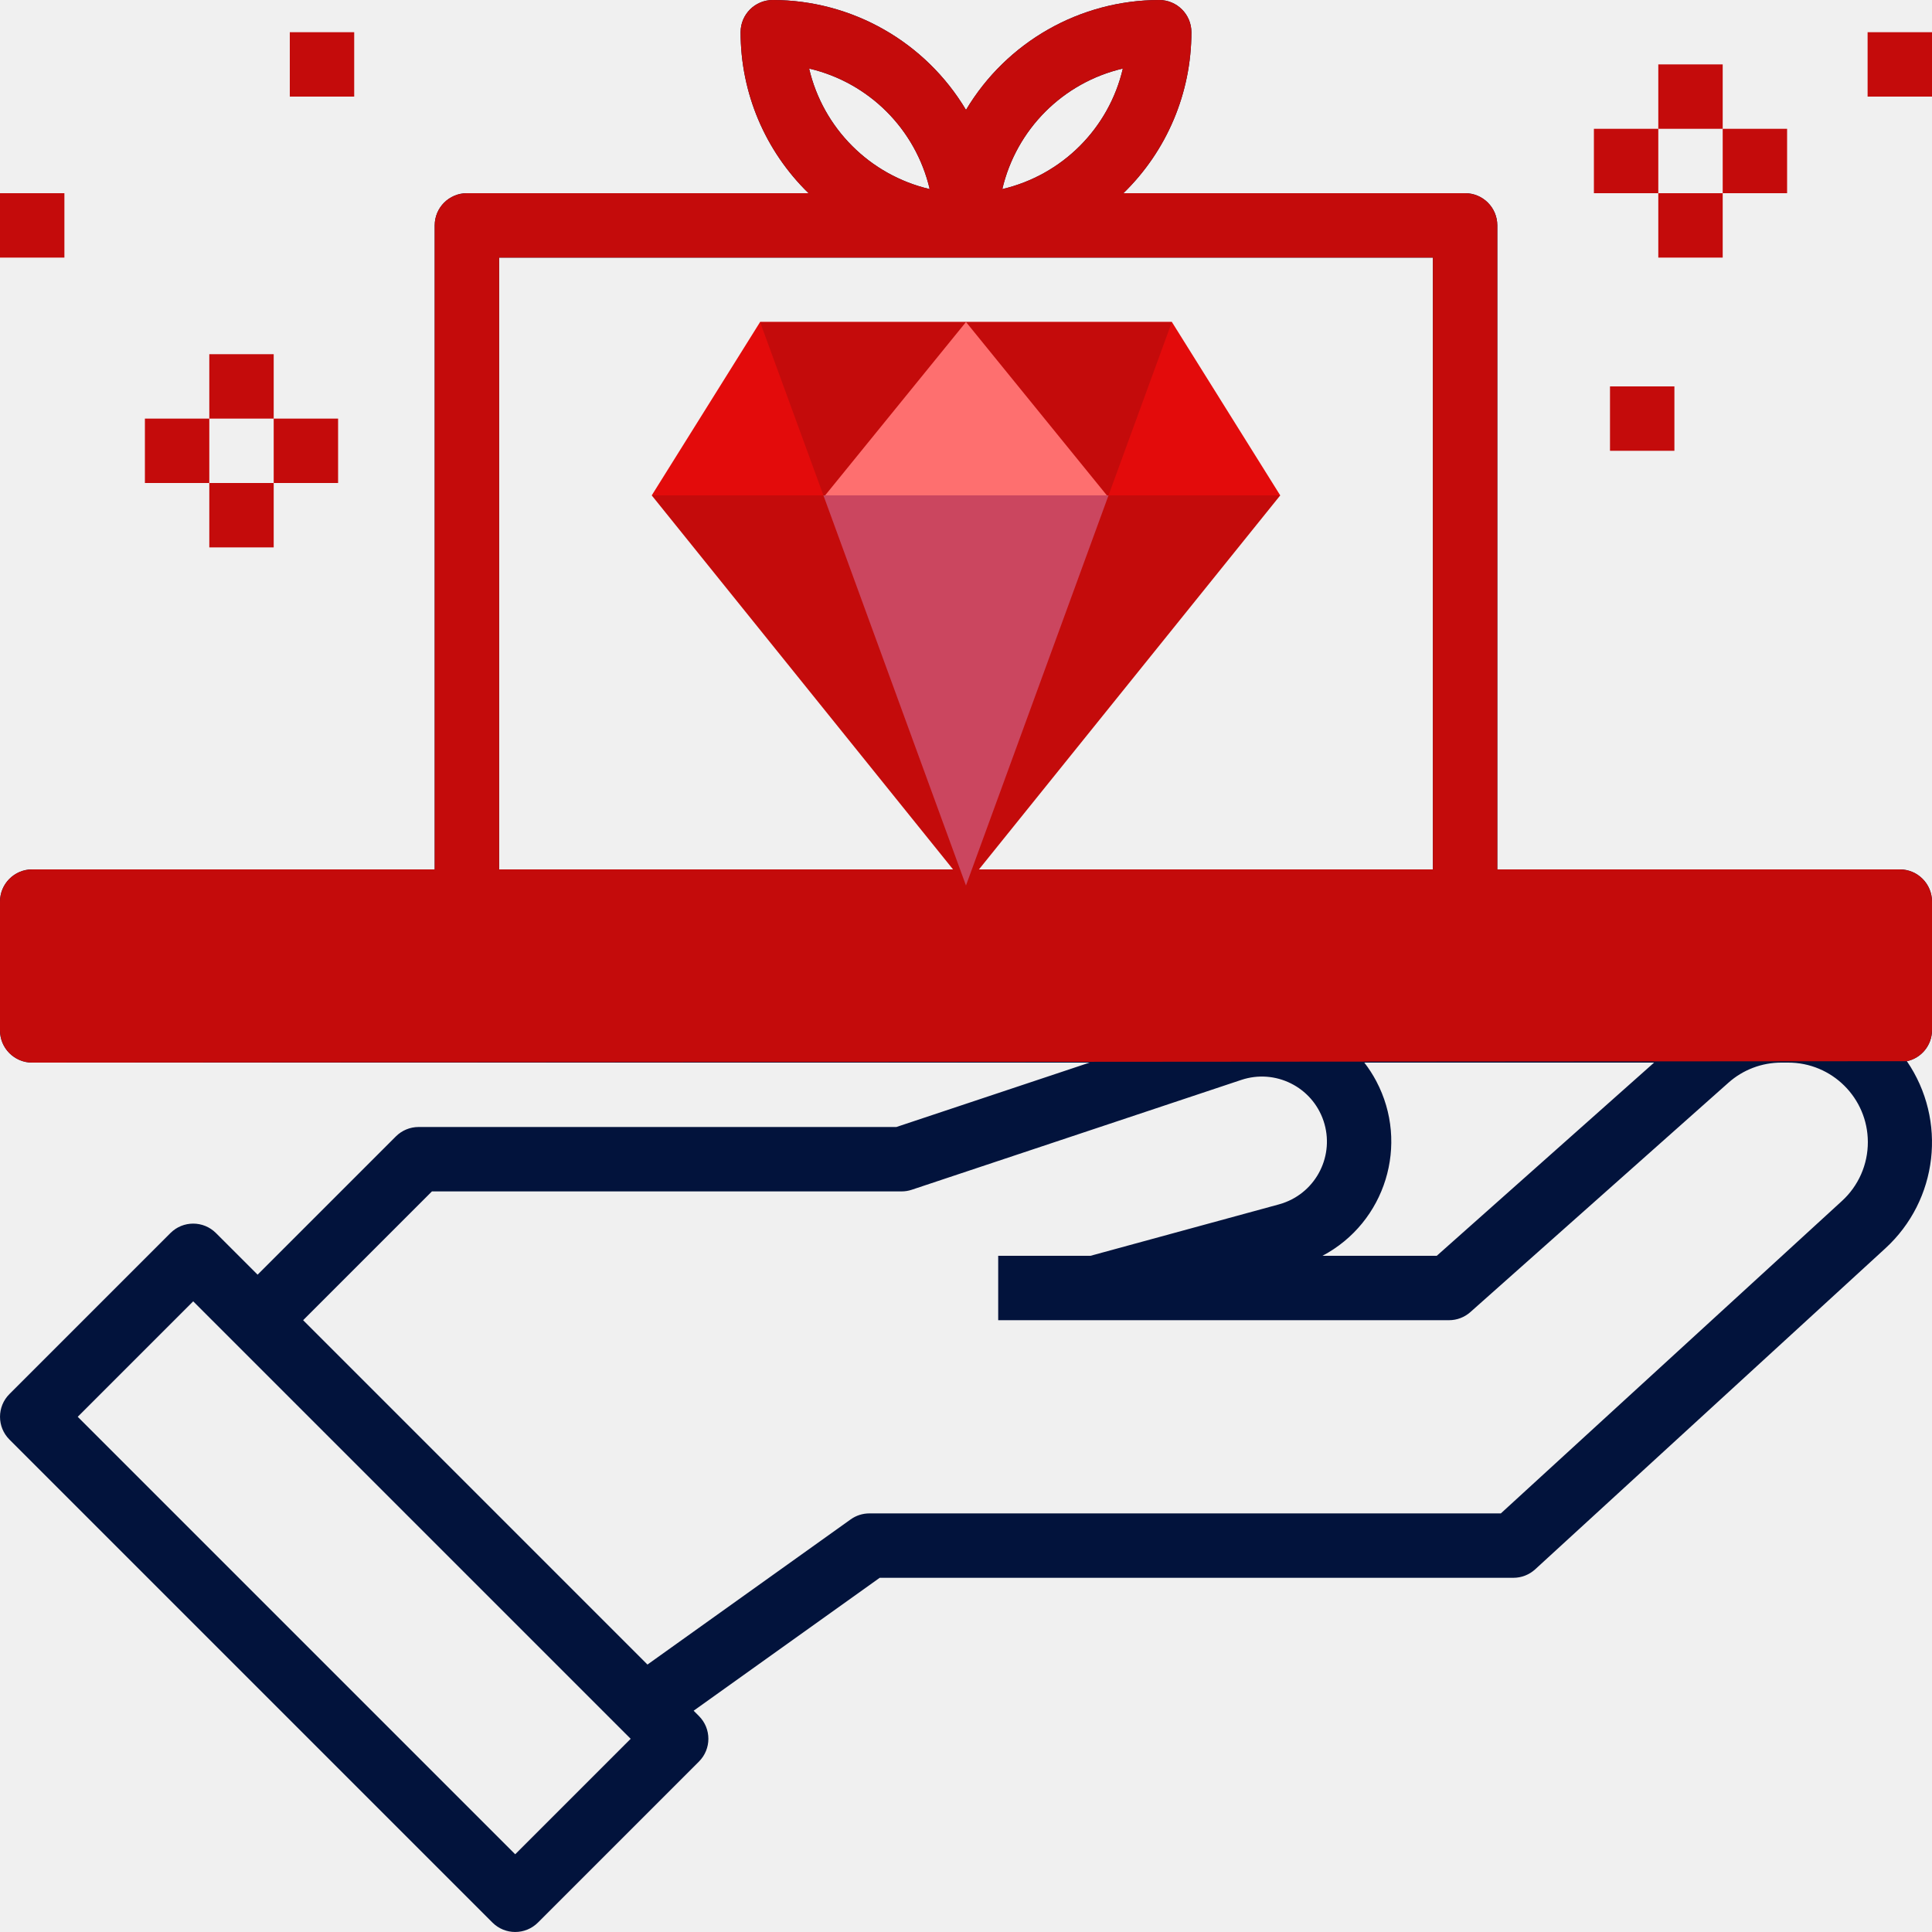
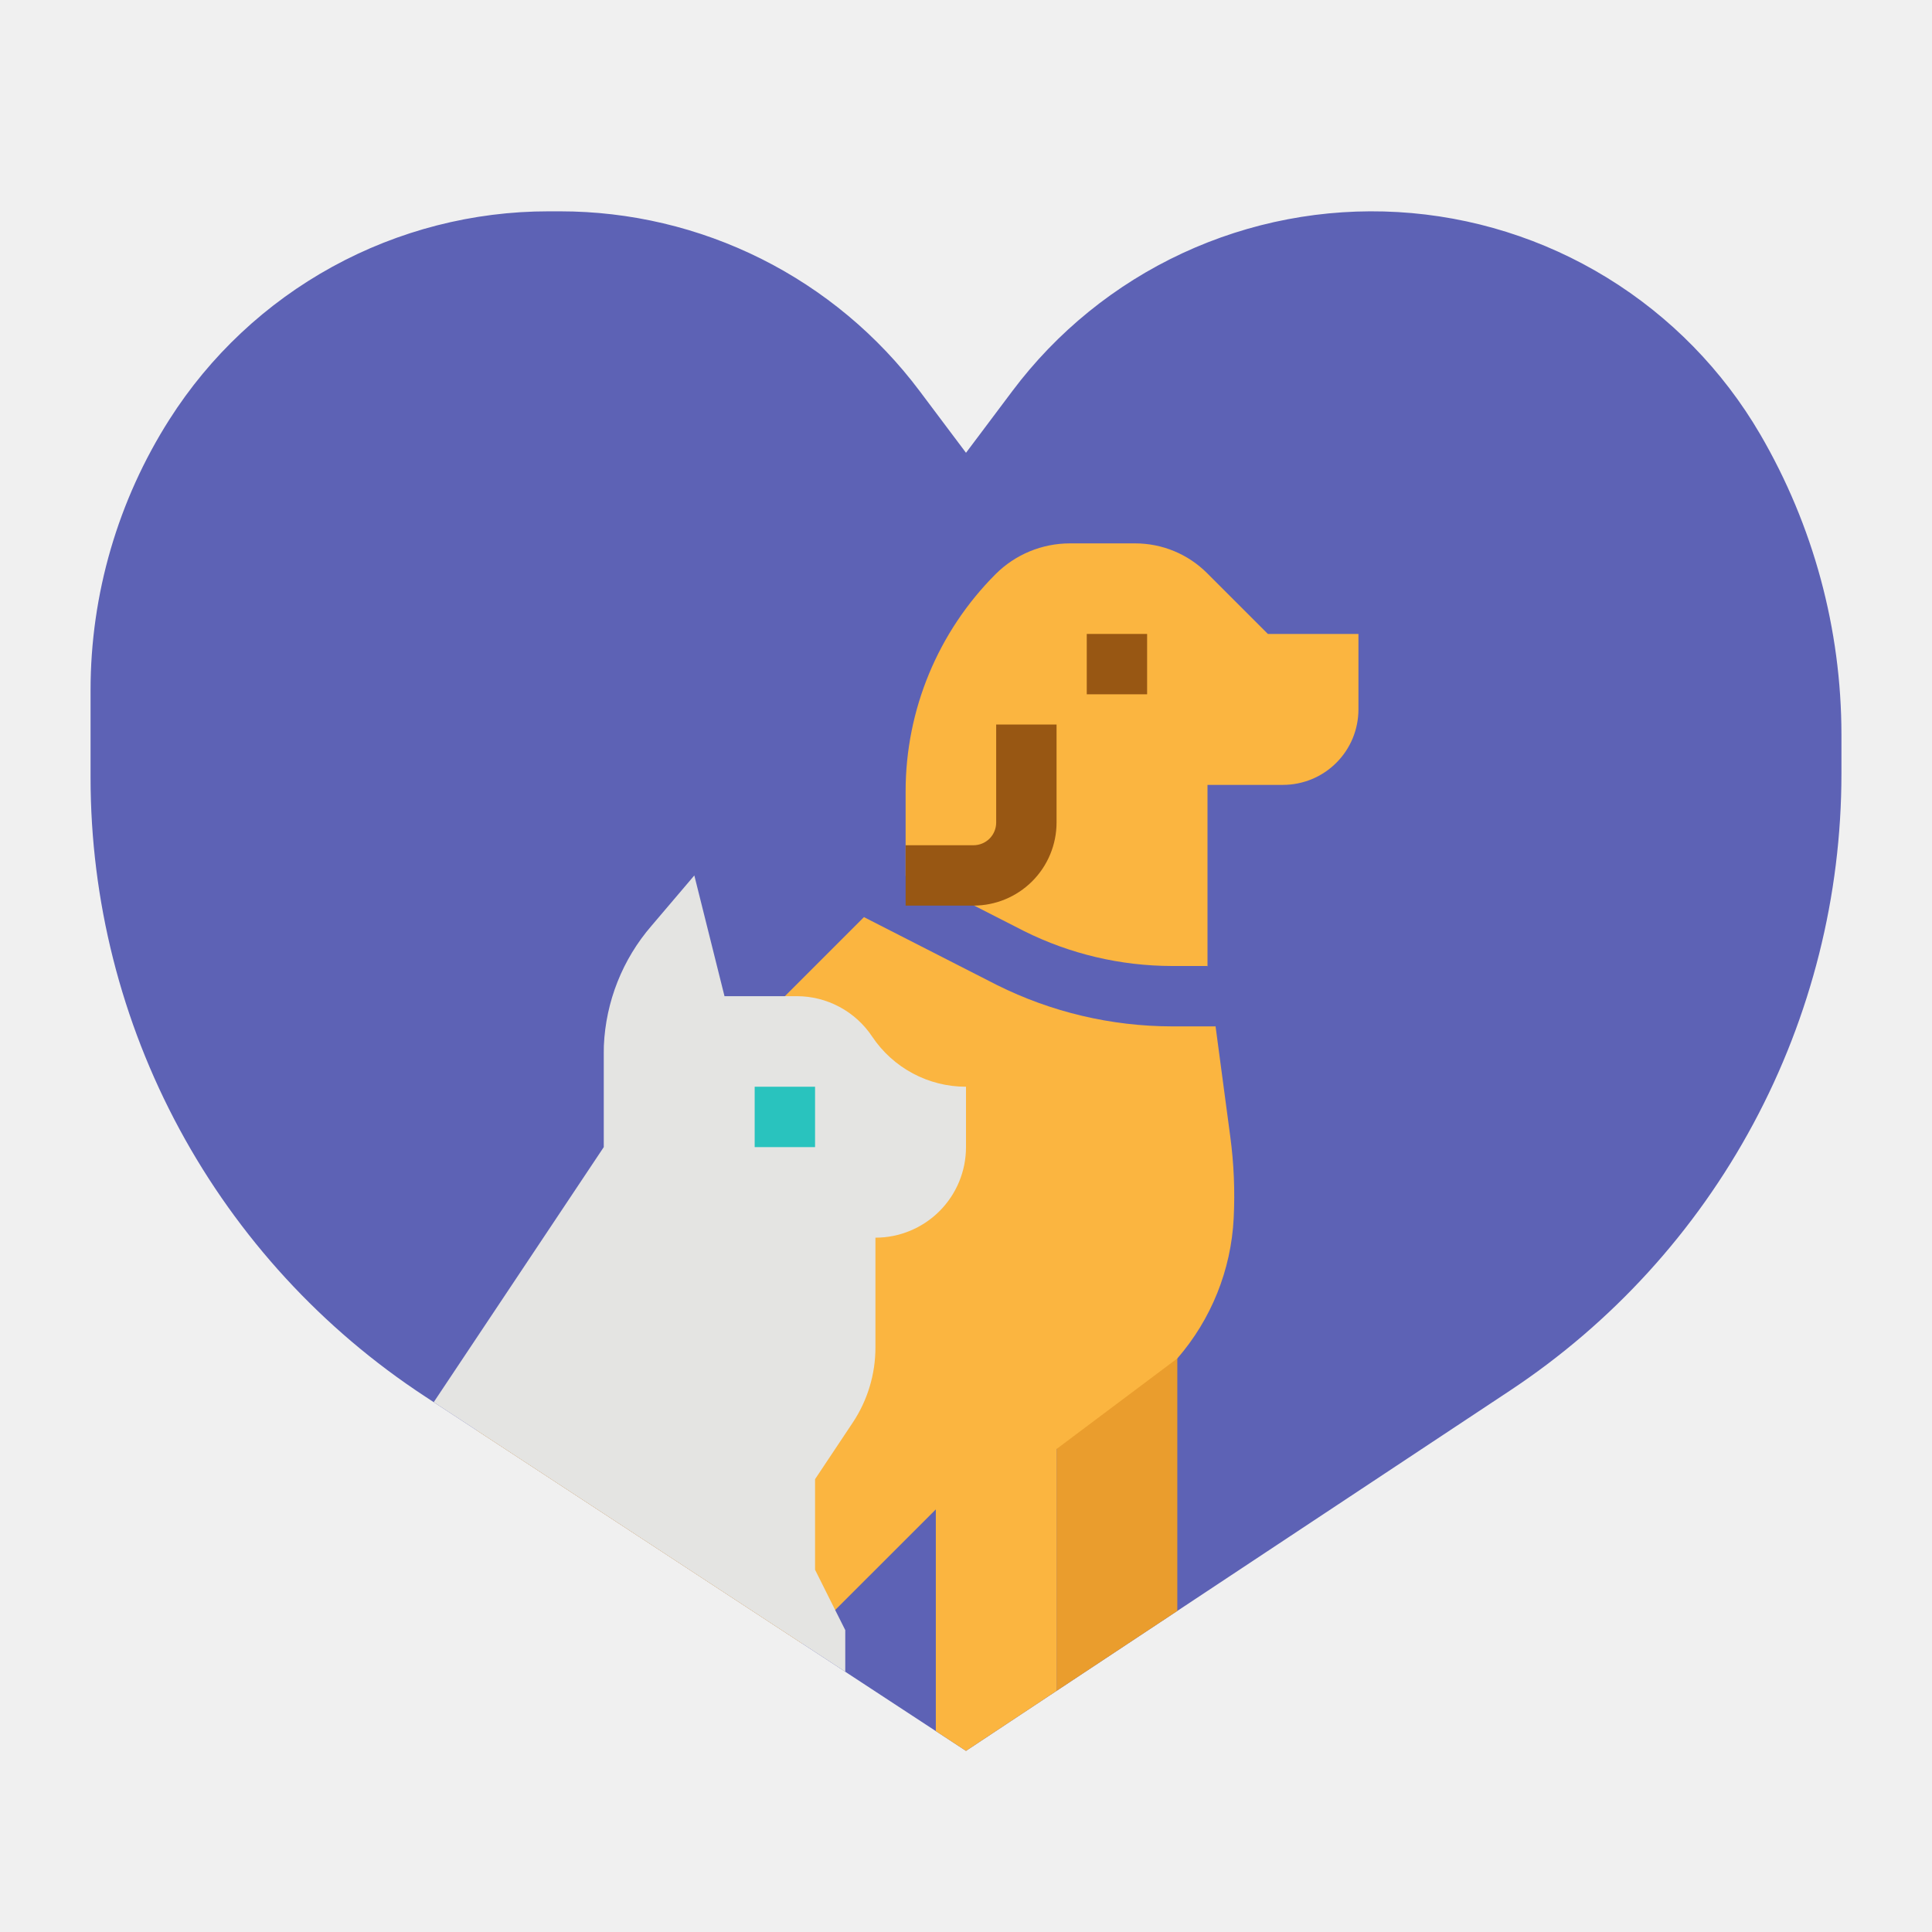
<svg xmlns="http://www.w3.org/2000/svg" width="63" height="63" viewBox="0 0 63 63" fill="none">
-   <g clip-path="url(#clip0_743_999)">
-     <path d="M63 33.6V29.4C63 28.82 62.53 28.35 61.95 28.35H48.825V7.35C48.825 6.77 48.355 6.3 47.775 6.3H36.633C38.051 4.921 38.85 3.028 38.85 1.05C38.85 0.47 38.38 0 37.8 0C35.216 0.004 32.824 1.365 31.5 3.584C30.176 1.365 27.784 0.004 25.2 0C24.62 0 24.15 0.47 24.15 1.05C24.149 3.028 24.949 4.921 26.366 6.3H15.225C14.645 6.3 14.175 6.77 14.175 7.35V28.35H1.05C0.47 28.35 0 28.82 0 29.4V33.6C0 34.18 0.47 34.65 1.05 34.65H35.53L29.23 36.75H13.65C13.371 36.75 13.104 36.861 12.908 37.058L8.4 41.565L7.042 40.208C6.632 39.798 5.968 39.798 5.558 40.208L0.308 45.458C-0.102 45.868 -0.102 46.532 0.308 46.942L16.058 62.692C16.468 63.102 17.132 63.102 17.542 62.692L22.792 57.442C23.202 57.032 23.202 56.368 22.792 55.958L22.619 55.784L28.686 51.45H49.35C49.613 51.45 49.866 51.351 50.06 51.174L61.477 40.709C63.199 39.133 63.499 36.53 62.181 34.604C62.655 34.502 62.995 34.085 63 33.6ZM36.615 2.235C36.159 4.186 34.636 5.709 32.684 6.166C33.141 4.214 34.664 2.691 36.615 2.235ZM30.316 6.166C28.364 5.709 26.841 4.186 26.384 2.235C28.336 2.691 29.859 4.214 30.316 6.166ZM16.275 8.4H46.725V28.35C21.937 28.35 34.43 28.35 16.275 28.35V8.4ZM2.1 32.55V30.45H60.9V32.55H2.1ZM44.878 35.253C44.766 35.042 44.636 34.84 44.489 34.65H53.938L46.851 40.95H43.124C45.182 39.861 45.967 37.31 44.878 35.253ZM16.8 60.465L2.535 46.2L6.3 42.435L20.565 56.7L16.8 60.465ZM60.06 39.165L48.941 49.35H28.35C28.131 49.35 27.918 49.418 27.74 49.545L21.113 54.279L9.885 43.05L14.085 38.85H29.4C29.513 38.85 29.625 38.832 29.732 38.796L40.473 35.216C41.584 34.843 42.786 35.441 43.159 36.552C43.531 37.663 42.933 38.865 41.823 39.237C41.783 39.251 41.742 39.263 41.702 39.274L35.559 40.95H32.55V43.05H47.25C47.507 43.05 47.755 42.956 47.947 42.785L56.363 35.305C56.837 34.883 57.451 34.65 58.086 34.65H58.303C59.737 34.645 60.903 35.803 60.908 37.236C60.911 37.97 60.603 38.671 60.06 39.165Z" fill="#02133C" />
-     <path d="M63 33.6V29.4C63 28.82 62.53 28.35 61.95 28.35H48.825V7.35C48.825 6.77 48.355 6.3 47.775 6.3H36.633C38.051 4.921 38.85 3.028 38.85 1.05C38.85 0.47 38.38 0 37.8 0C35.216 0.004 32.824 1.365 31.5 3.584C30.176 1.365 27.784 0.004 25.2 0C24.62 0 24.15 0.47 24.15 1.05C24.149 3.028 24.949 4.921 26.366 6.3H15.225C14.645 6.3 14.175 6.77 14.175 7.35V28.35H1.05C0.47 28.35 0 28.82 0 29.4V33.6C0 34.18 0.47 34.65 1.05 34.65C62.181 34.604 62.181 34.604 62.181 34.604C62.655 34.502 62.995 34.085 63 33.6ZM36.615 2.235C36.159 4.186 34.636 5.709 32.684 6.166C33.141 4.214 34.664 2.691 36.615 2.235ZM30.316 6.166C28.364 5.709 26.841 4.186 26.384 2.235C28.336 2.691 29.859 4.214 30.316 6.166ZM16.275 8.4H46.725V28.35C21.937 28.35 34.43 28.35 16.275 28.35V8.4Z" fill="#C40B0B" />
-     <path d="M54.075 4.2H51.975V6.3H54.075V4.2Z" fill="#C40B0B" />
-     <path d="M56.175 2.1H54.075V4.2H56.175V2.1Z" fill="#C40B0B" />
-     <path d="M58.275 4.2H56.175V6.3H58.275V4.2Z" fill="#C40B0B" />
-     <path d="M56.175 6.3H54.075V8.4H56.175V6.3Z" fill="#C40B0B" />
-     <path d="M63 1.05H60.9V3.15H63V1.05Z" fill="#C40B0B" />
-     <path d="M54.6 12.6H52.5V14.7H54.6V12.6Z" fill="#C40B0B" />
-     <path d="M8.925 11.55H6.825V13.65H8.925V11.55Z" fill="#C40B0B" />
-     <path d="M8.925 15.75H6.825V17.85H8.925V15.75Z" fill="#C40B0B" />
-     <path d="M11.025 13.65H8.925V15.75H11.025V13.65Z" fill="#C40B0B" />
-     <path d="M6.825 13.65H4.725V15.75H6.825V13.65Z" fill="#C40B0B" />
-     <path d="M2.1 6.3H0V8.4H2.1V6.3Z" fill="#C40B0B" />
-     <path d="M11.55 1.05H9.45V3.15H11.55V1.05Z" fill="#C40B0B" />
-     <path d="M31.5 28.875L21.252 16.154H41.747L31.5 28.875Z" fill="#C40B0B" />
-     <path d="M41.747 16.154H21.252L24.786 10.5H38.214L41.747 16.154Z" fill="#E30B0B" />
-     <path d="M36.147 16.154L38.213 10.5H24.785L26.851 16.154H36.147Z" fill="#C40B0B" />
-     <path d="M36.094 16.154L31.5 10.5L26.906 16.154H36.094Z" fill="#FE6F6F" />
-     <path d="M26.851 16.154L31.499 28.875L36.147 16.154H26.851Z" fill="#CB465F" />
-   </g>
-   <defs>
-     <clipPath id="clip0_743_999">
-       <rect width="63" height="63" fill="white" />
-     </clipPath>
-   </defs>
+   <path d="M60.047 23.958V25.226C60.047 29.211 59.06 33.133 57.174 36.644C55.289 40.154 52.563 43.144 49.241 45.344L38.391 52.53L34.453 55.137L31.5 57.094L30.516 56.449L27.562 54.513L26.148 53.587L15.537 46.636L14.143 45.723L13.859 45.536C10.509 43.341 7.758 40.347 5.854 36.823C3.95 33.3 2.953 29.358 2.953 25.352V22.506C2.953 19.38 3.845 16.318 5.524 13.68C6.847 11.599 8.675 9.886 10.837 8.699C12.998 7.513 15.425 6.89 17.891 6.891H18.264C20.54 6.891 22.784 7.421 24.82 8.438C26.855 9.456 28.626 10.934 29.991 12.755L31.5 14.765L33.009 12.755C34.46 10.82 36.367 9.274 38.561 8.255C40.755 7.236 43.167 6.776 45.582 6.915C47.997 7.055 50.34 7.789 52.401 9.054C54.463 10.319 56.18 12.074 57.399 14.164C59.132 17.137 60.046 20.517 60.047 23.958V23.958Z" fill="#5D62B5" />
+   <path d="M34.453 46.758V55.125V55.137L38.391 52.53V43.681L34.453 46.758Z" fill="#EA9D2D" />
+   <path d="M44.297 20.672V23.133C44.297 23.456 44.233 23.776 44.11 24.075C43.986 24.373 43.805 24.645 43.576 24.873C43.348 25.102 43.076 25.283 42.778 25.407C42.479 25.53 42.159 25.594 41.836 25.594H39.375V31.5L39.015 32.486L39.638 33.469L40.118 37.066C40.236 37.947 40.273 38.837 40.229 39.724C40.145 41.411 39.498 43.021 38.391 44.297L34.453 47.25V55.137L31.5 57.094L30.516 56.449V49.219L26.147 53.587L15.537 46.636L23.625 35.437L25.594 32.484L28.172 29.906L29.475 29.587L29.531 28.547V25.805C29.531 23.148 30.587 20.6 32.466 18.721C33.108 18.08 33.979 17.719 34.888 17.719H37.019C37.897 17.719 38.74 18.068 39.361 18.689L41.344 20.672H44.297Z" fill="#FBB540" />
+   <path d="M35.438 20.672H37.406V22.64H35.438V20.672Z" fill="#985713" />
+   <path d="M39.639 33.469H38.219C36.237 33.466 34.284 33.005 32.511 32.121L28.172 29.906L29.532 28.547V28.39L33.399 30.364C34.896 31.11 36.546 31.498 38.219 31.5H39.375L39.639 33.469Z" fill="#5D62B5" />
+   <path d="M31.745 29.531H29.531V27.562H31.745C31.941 27.562 32.129 27.484 32.268 27.346C32.406 27.207 32.484 27.019 32.484 26.823V23.625H34.453V26.823C34.452 27.541 34.167 28.229 33.659 28.737C33.151 29.245 32.463 29.53 31.745 29.531V29.531Z" fill="#985713" />
+   <path d="M31.5 35.437V37.406C31.5 38.189 31.189 38.94 30.635 39.494C30.081 40.048 29.33 40.359 28.547 40.359V43.94C28.547 44.815 28.288 45.67 27.802 46.397L26.578 48.234V51.187L26.936 51.904L27.234 52.5L27.563 53.156V54.513L26.148 53.587L15.537 46.636L14.143 45.723L19.688 37.406V34.325C19.688 34.25 19.689 34.174 19.691 34.099C19.754 32.659 20.3 31.282 21.242 30.192L22.641 28.547L23.625 32.484H25.982C26.468 32.484 26.947 32.604 27.375 32.834C27.804 33.063 28.169 33.395 28.439 33.8C28.775 34.303 29.23 34.716 29.764 35.002C30.298 35.288 30.894 35.437 31.5 35.437Z" fill="#E4E4E2" />
+   <path d="M24.609 35.437H26.578V37.406H24.609V35.437Z" fill="#29C3BE" />
</svg>
